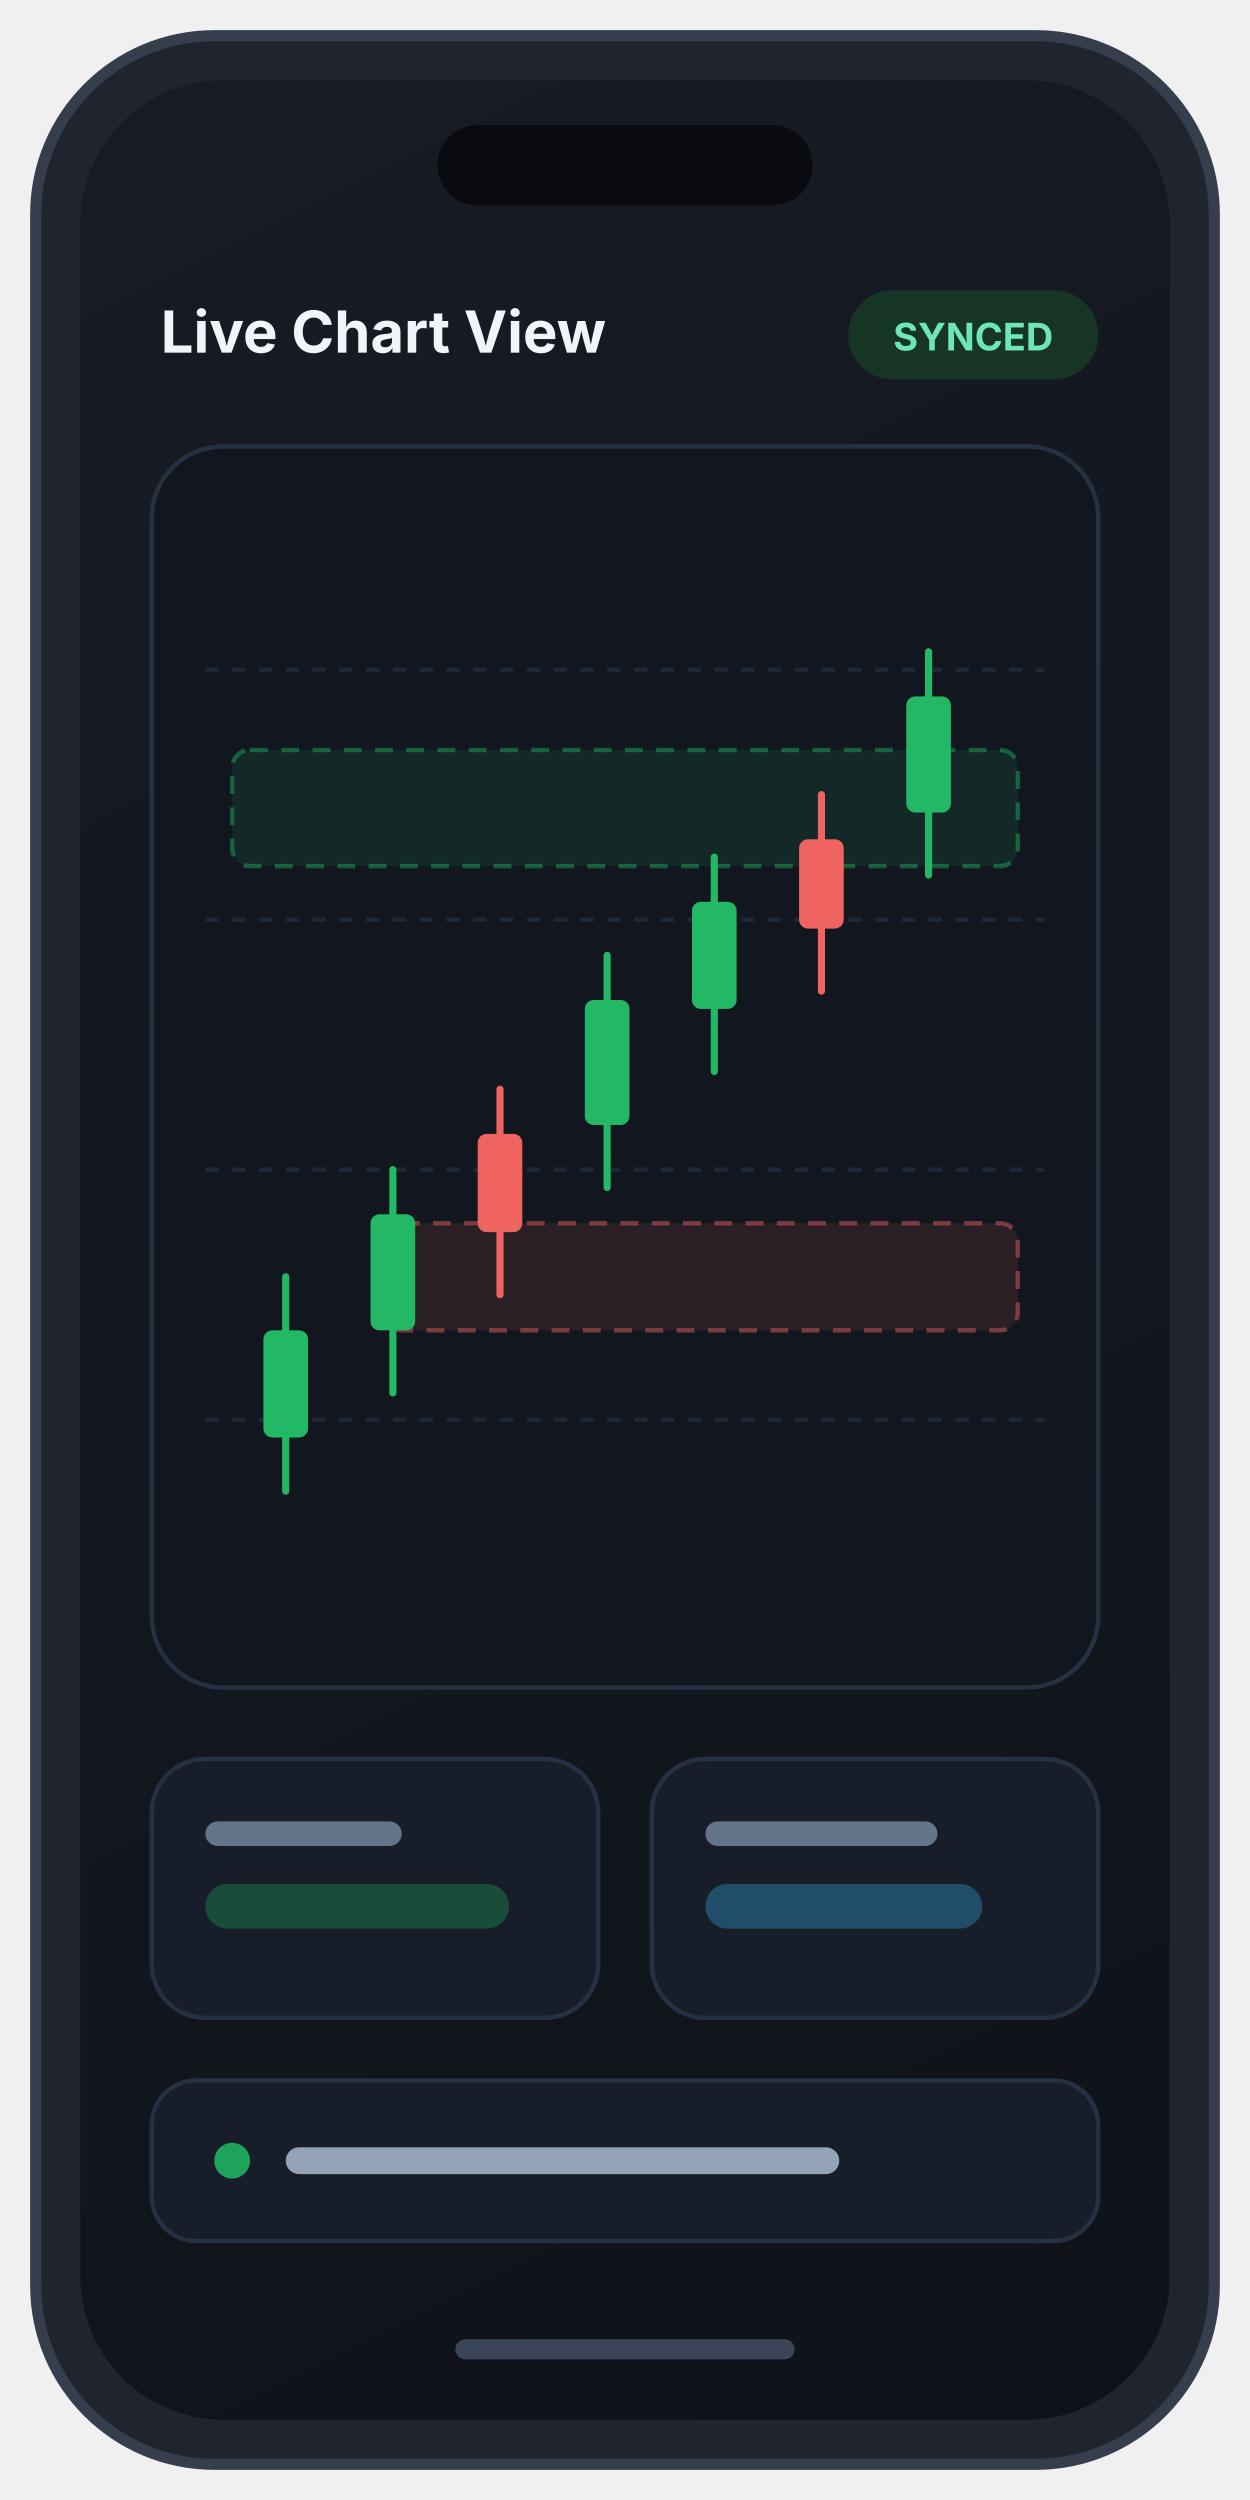
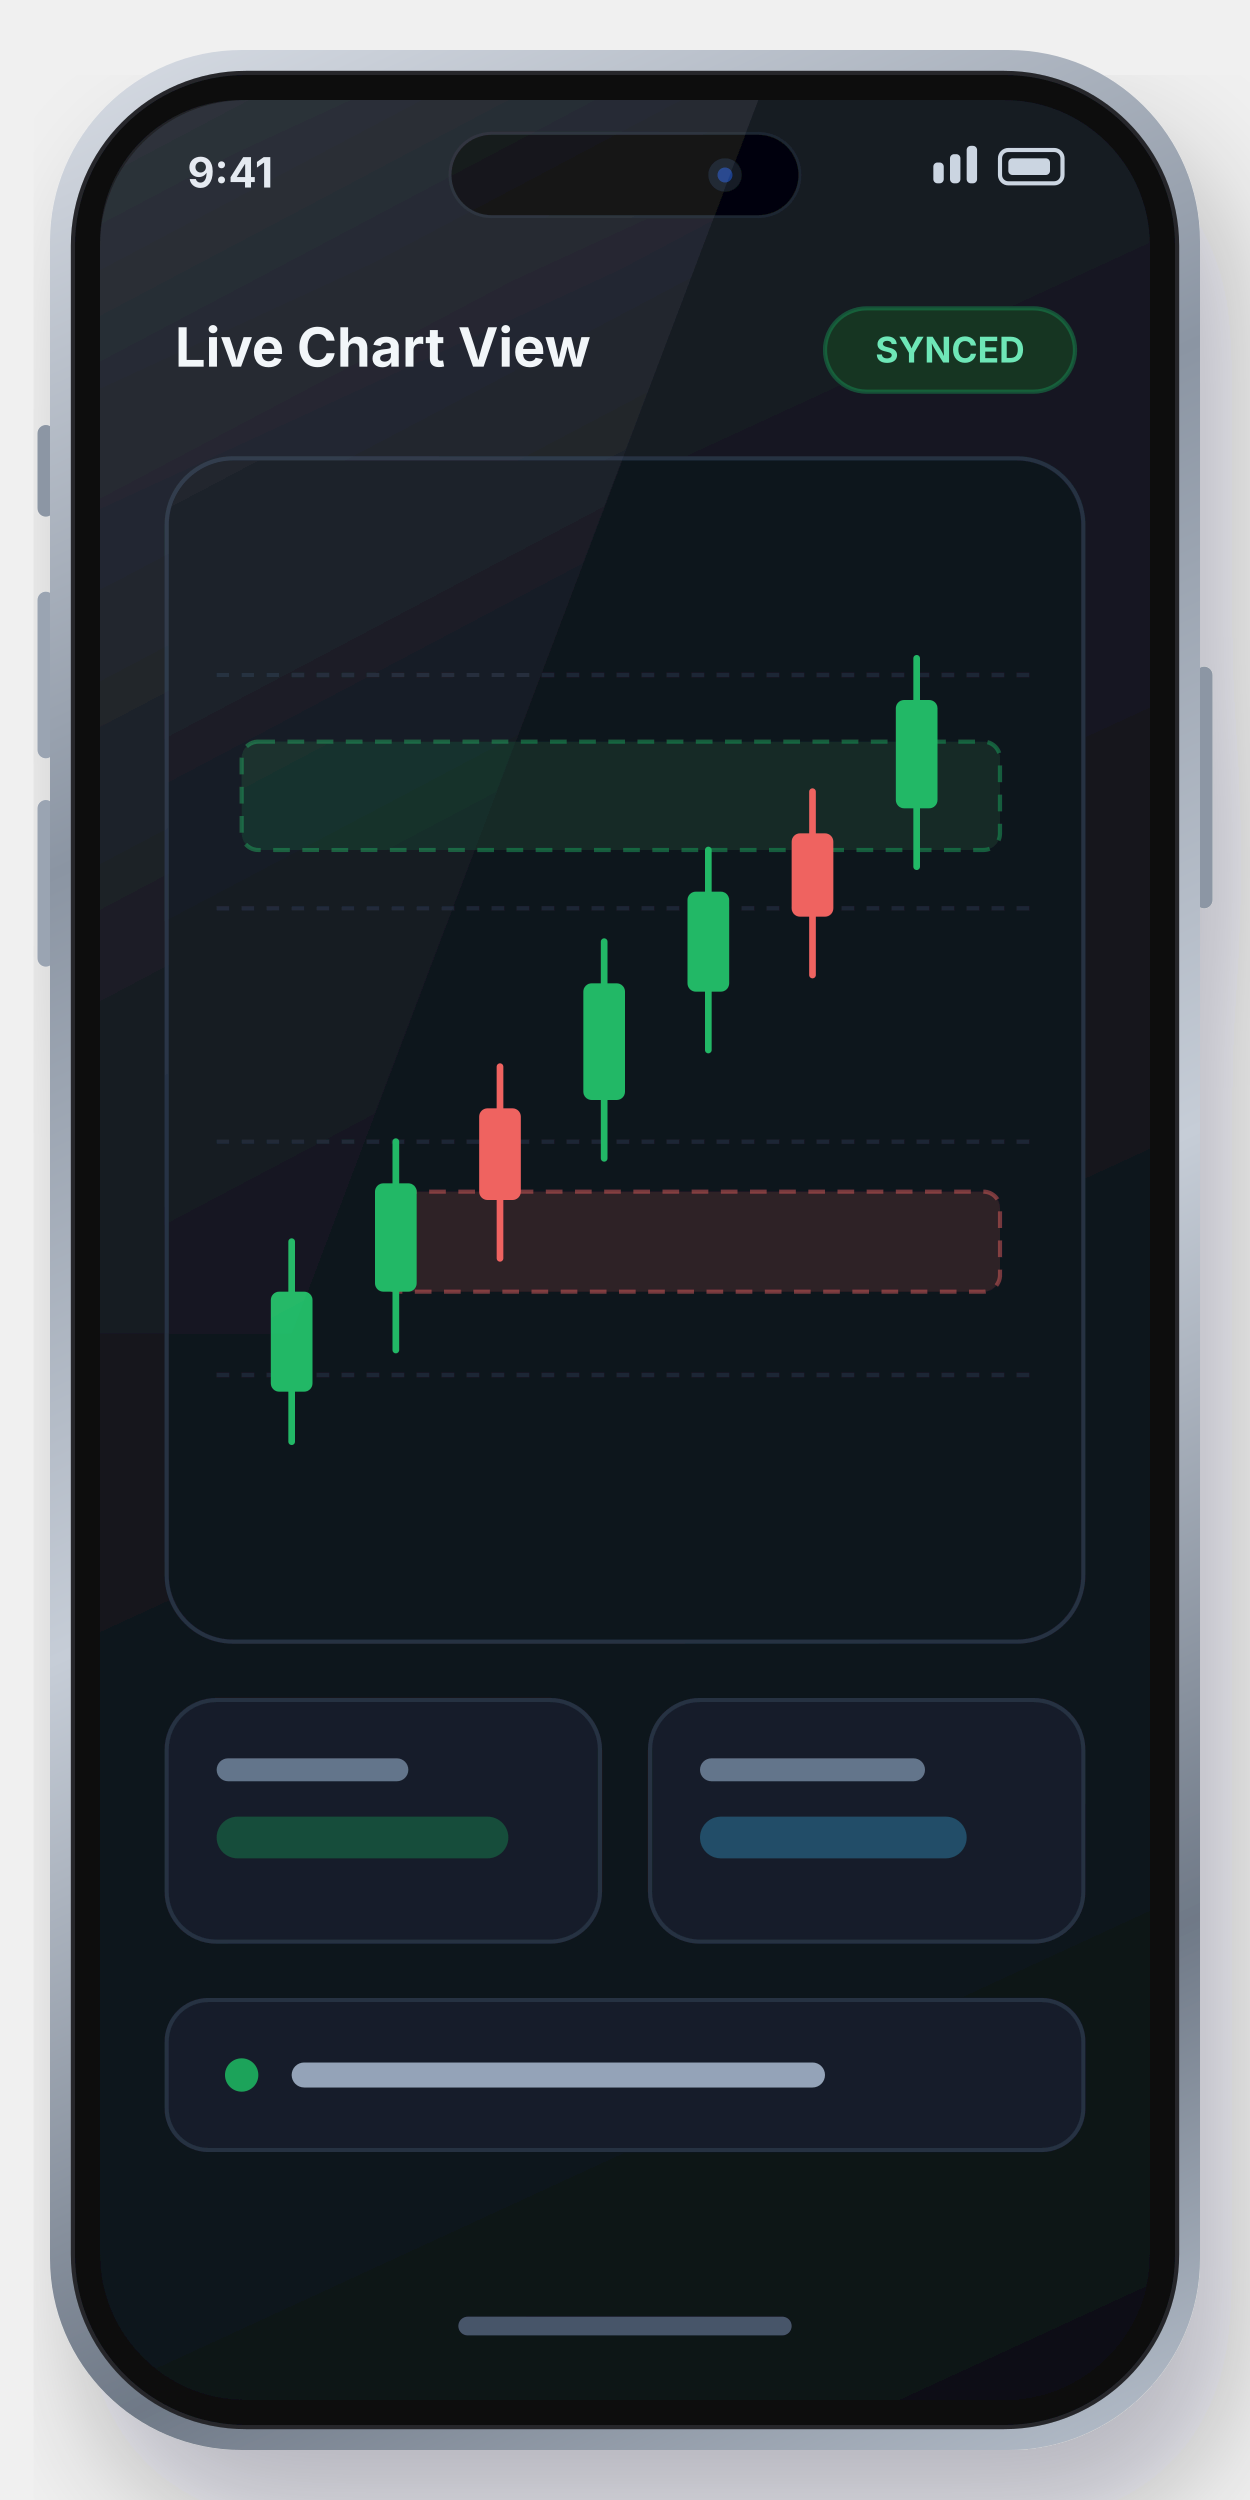
- <svg xmlns="http://www.w3.org/2000/svg" viewBox="0 0 280 560" width="280" height="560" fill="none">
+ <svg xmlns="http://www.w3.org/2000/svg" viewBox="0 0 300 600" width="300" height="600" fill="none">
  <defs>
-     <linearGradient id="phoneBg2" x1="0" y1="0" x2="280" y2="560" gradientUnits="userSpaceOnUse">
+     <filter id="phoneShadowAlt" x="-16%" y="-8%" width="132%" height="120%">
+       <feDropShadow dx="8" dy="18" stdDeviation="14" flood-color="#0F172A" flood-opacity="0.24" />
+     </filter>
+     <linearGradient id="titaniumFrameAlt" x1="16" y1="12" x2="284" y2="588" gradientUnits="userSpaceOnUse">
+       <stop offset="0%" stop-color="#D7DCE4" />
+       <stop offset="28%" stop-color="#8B95A3" />
+       <stop offset="55%" stop-color="#C6CDD7" />
+       <stop offset="82%" stop-color="#6F7987" />
+       <stop offset="100%" stop-color="#B7C0CC" />
+     </linearGradient>
+     <linearGradient id="phoneBg2" x1="22" y1="22" x2="278" y2="578" gradientUnits="userSpaceOnUse">
      <stop offset="0%" stop-color="#171C25" />
-       <stop offset="100%" stop-color="#0E1218" />
+       <stop offset="100%" stop-color="#0D1117" />
+     </linearGradient>
+     <linearGradient id="phoneGlareAlt" x1="22" y1="22" x2="190" y2="340" gradientUnits="userSpaceOnUse">
+       <stop offset="0%" stop-color="#FFFFFF" stop-opacity="0.1" />
+       <stop offset="55%" stop-color="#FFFFFF" stop-opacity="0.02" />
+       <stop offset="100%" stop-color="#FFFFFF" stop-opacity="0" />
    </linearGradient>
  </defs>
-   <rect x="8" y="8" width="264" height="544" rx="40" fill="#1F242D" stroke="#363E4D" stroke-width="2.5" />
-   <rect x="18" y="18" width="244" height="524" rx="32" fill="url(#phoneBg2)" />
-   <rect x="98" y="28" width="84" height="18" rx="9" fill="#090B10" />
-   <text x="36" y="79" fill="#F1F5F9" font-family="system-ui, -apple-system, sans-serif" font-size="13" font-weight="700">Live Chart View</text>
-   <rect x="190" y="65" width="56" height="20" rx="10" fill="#163524" />
-   <text x="218" y="78.5" text-anchor="middle" fill="#6EE7B7" font-family="system-ui, -apple-system, sans-serif" font-size="8.5" font-weight="700">SYNCED</text>
-   <rect x="34" y="100" width="212" height="278" rx="16" fill="#11161F" stroke="#253041" />
-   <line x1="46" y1="150" x2="234" y2="150" stroke="#1E2736" stroke-dasharray="3 3" />
-   <line x1="46" y1="206" x2="234" y2="206" stroke="#1E2736" stroke-dasharray="3 3" />
-   <line x1="46" y1="262" x2="234" y2="262" stroke="#1E2736" stroke-dasharray="3 3" />
-   <line x1="46" y1="318" x2="234" y2="318" stroke="#1E2736" stroke-dasharray="3 3" />
-   <rect x="52" y="168" width="176" height="26" rx="4" fill="#1FA35A" fill-opacity="0.14" stroke="#1FA35A" stroke-opacity="0.5" stroke-dasharray="4 3" />
-   <rect x="86" y="274" width="142" height="24" rx="4" fill="#EF6461" fill-opacity="0.12" stroke="#EF6461" stroke-opacity="0.45" stroke-dasharray="4 3" />
-   <g stroke-width="1.6" stroke-linecap="round">
-     <line x1="64" y1="286" x2="64" y2="334" stroke="#22B866" />
-     <rect x="59" y="298" width="10" height="24" rx="2" fill="#22B866" />
-     <line x1="88" y1="262" x2="88" y2="312" stroke="#22B866" />
-     <rect x="83" y="272" width="10" height="26" rx="2" fill="#22B866" />
-     <line x1="112" y1="244" x2="112" y2="290" stroke="#EF6461" />
-     <rect x="107" y="254" width="10" height="22" rx="2" fill="#EF6461" />
-     <line x1="136" y1="214" x2="136" y2="266" stroke="#22B866" />
-     <rect x="131" y="224" width="10" height="28" rx="2" fill="#22B866" />
-     <line x1="160" y1="192" x2="160" y2="240" stroke="#22B866" />
-     <rect x="155" y="202" width="10" height="24" rx="2" fill="#22B866" />
-     <line x1="184" y1="178" x2="184" y2="222" stroke="#EF6461" />
-     <rect x="179" y="188" width="10" height="20" rx="2" fill="#EF6461" />
-     <line x1="208" y1="146" x2="208" y2="196" stroke="#22B866" />
-     <rect x="203" y="156" width="10" height="26" rx="2" fill="#22B866" />
+   <g filter="url(#phoneShadowAlt)">
+     <rect x="9" y="102" width="4" height="22" rx="2" fill="#8C96A4" />
+     <rect x="9" y="142" width="4" height="40" rx="2" fill="#9AA4B2" />
+     <rect x="9" y="192" width="4" height="40" rx="2" fill="#9AA4B2" />
+     <rect x="287" y="160" width="4" height="58" rx="2" fill="#8C96A4" />
+     <rect x="12" y="12" width="276" height="576" rx="46" fill="url(#titaniumFrameAlt)" />
+     <rect x="17" y="17" width="266" height="566" rx="42" fill="#090B0F" />
+     <rect x="17.5" y="17.5" width="265" height="565" rx="41.5" stroke="#FFFFFF" stroke-opacity="0.12" stroke-width="1" />
+     <rect x="24" y="24" width="252" height="552" rx="35" fill="url(#phoneBg2)" />
+     <text x="45" y="45" fill="#E2E8F0" font-family="system-ui, -apple-system, sans-serif" font-size="10" font-weight="700">9:41</text>
+     <rect x="108" y="32" width="84" height="20" rx="10" fill="#050608" stroke="#1E2530" stroke-width="0.7" />
+     <circle cx="174" cy="42" r="4" fill="#131B26" />
+     <circle cx="174" cy="42" r="1.8" fill="#2563EB" fill-opacity="0.5" />
+     <rect x="224" y="39" width="2.5" height="5" rx="1" fill="#CBD5E1" />
+     <rect x="228" y="37" width="2.5" height="7" rx="1" fill="#CBD5E1" />
+     <rect x="232" y="35" width="2.5" height="9" rx="1" fill="#CBD5E1" />
+     <rect x="240" y="36" width="15" height="8" rx="2" stroke="#CBD5E1" stroke-width="1" />
+     <rect x="242" y="38" width="10" height="4" rx="1" fill="#CBD5E1" />
+     <text x="42" y="88" fill="#F1F5F9" font-family="system-ui, -apple-system, sans-serif" font-size="13" font-weight="700">Live Chart View</text>
+     <rect x="198" y="74" width="60" height="20" rx="10" fill="#163524" stroke="#1FA35A" stroke-opacity="0.4" />
+     <text x="228" y="87" text-anchor="middle" fill="#6EE7B7" font-family="system-ui, -apple-system, sans-serif" font-size="8.5" font-weight="700">SYNCED</text>
+     <rect x="40" y="110" width="220" height="284" rx="16" fill="#11161F" stroke="#253042" />
+     <line x1="52" y1="162" x2="248" y2="162" stroke="#1E2736" stroke-dasharray="3 3" />
+     <line x1="52" y1="218" x2="248" y2="218" stroke="#1E2736" stroke-dasharray="3 3" />
+     <line x1="52" y1="274" x2="248" y2="274" stroke="#1E2736" stroke-dasharray="3 3" />
+     <line x1="52" y1="330" x2="248" y2="330" stroke="#1E2736" stroke-dasharray="3 3" />
+     <rect x="58" y="178" width="182" height="26" rx="4" fill="#1FA35A" fill-opacity="0.15" stroke="#1FA35A" stroke-opacity="0.5" stroke-dasharray="4 3" />
+     <rect x="92" y="286" width="148" height="24" rx="4" fill="#EF6461" fill-opacity="0.13" stroke="#EF6461" stroke-opacity="0.45" stroke-dasharray="4 3" />
+     <g stroke-width="1.6" stroke-linecap="round">
+       <line x1="70" y1="298" x2="70" y2="346" stroke="#22B866" />
+       <rect x="65" y="310" width="10" height="24" rx="2" fill="#22B866" />
+       <line x1="95" y1="274" x2="95" y2="324" stroke="#22B866" />
+       <rect x="90" y="284" width="10" height="26" rx="2" fill="#22B866" />
+       <line x1="120" y1="256" x2="120" y2="302" stroke="#EF6461" />
+       <rect x="115" y="266" width="10" height="22" rx="2" fill="#EF6461" />
+       <line x1="145" y1="226" x2="145" y2="278" stroke="#22B866" />
+       <rect x="140" y="236" width="10" height="28" rx="2" fill="#22B866" />
+       <line x1="170" y1="204" x2="170" y2="252" stroke="#22B866" />
+       <rect x="165" y="214" width="10" height="24" rx="2" fill="#22B866" />
+       <line x1="195" y1="190" x2="195" y2="234" stroke="#EF6461" />
+       <rect x="190" y="200" width="10" height="20" rx="2" fill="#EF6461" />
+       <line x1="220" y1="158" x2="220" y2="208" stroke="#22B866" />
+       <rect x="215" y="168" width="10" height="26" rx="2" fill="#22B866" />
+     </g>
+     <rect x="40" y="408" width="104" height="58" rx="12" fill="#171E2A" stroke="#253042" />
+     <rect x="52" y="422" width="46" height="5.5" rx="2.75" fill="#64748B" />
+     <rect x="52" y="436" width="70" height="10" rx="5" fill="#1FA35A" fill-opacity="0.35" />
+     <rect x="156" y="408" width="104" height="58" rx="12" fill="#171E2A" stroke="#253042" />
+     <rect x="168" y="422" width="54" height="5.5" rx="2.75" fill="#64748B" />
+     <rect x="168" y="436" width="64" height="10" rx="5" fill="#38BDF8" fill-opacity="0.3" />
+     <rect x="40" y="480" width="220" height="36" rx="10" fill="#171E2A" stroke="#253042" />
+     <circle cx="58" cy="498" r="4" fill="#1FA35A" />
+     <rect x="70" y="495" width="128" height="6" rx="3" fill="#94A3B8" />
+     <rect x="110" y="556" width="80" height="4.5" rx="2.25" fill="#475569" />
+     <path d="M24 58 C24 39 39 24 58 24 H182 L70 320 H24 V58 Z" fill="url(#phoneGlareAlt)" />
  </g>
-   <rect x="34" y="394" width="100" height="58" rx="12" fill="#171E29" stroke="#253041" />
-   <rect x="46" y="408" width="44" height="5.5" rx="2.75" fill="#64748B" />
-   <rect x="46" y="422" width="68" height="10" rx="5" fill="#1FA35A" fill-opacity="0.35" />
-   <rect x="146" y="394" width="100" height="58" rx="12" fill="#171E29" stroke="#253041" />
-   <rect x="158" y="408" width="52" height="5.5" rx="2.75" fill="#64748B" />
-   <rect x="158" y="422" width="62" height="10" rx="5" fill="#38BDF8" fill-opacity="0.3" />
-   <rect x="34" y="466" width="212" height="36" rx="10" fill="#171E29" stroke="#253041" />
-   <circle cx="52" cy="484" r="4" fill="#1FA35A" />
-   <rect x="64" y="481" width="124" height="6" rx="3" fill="#94A3B8" />
-   <rect x="102" y="524" width="76" height="4.5" rx="2.25" fill="#3B4557" />
</svg>
